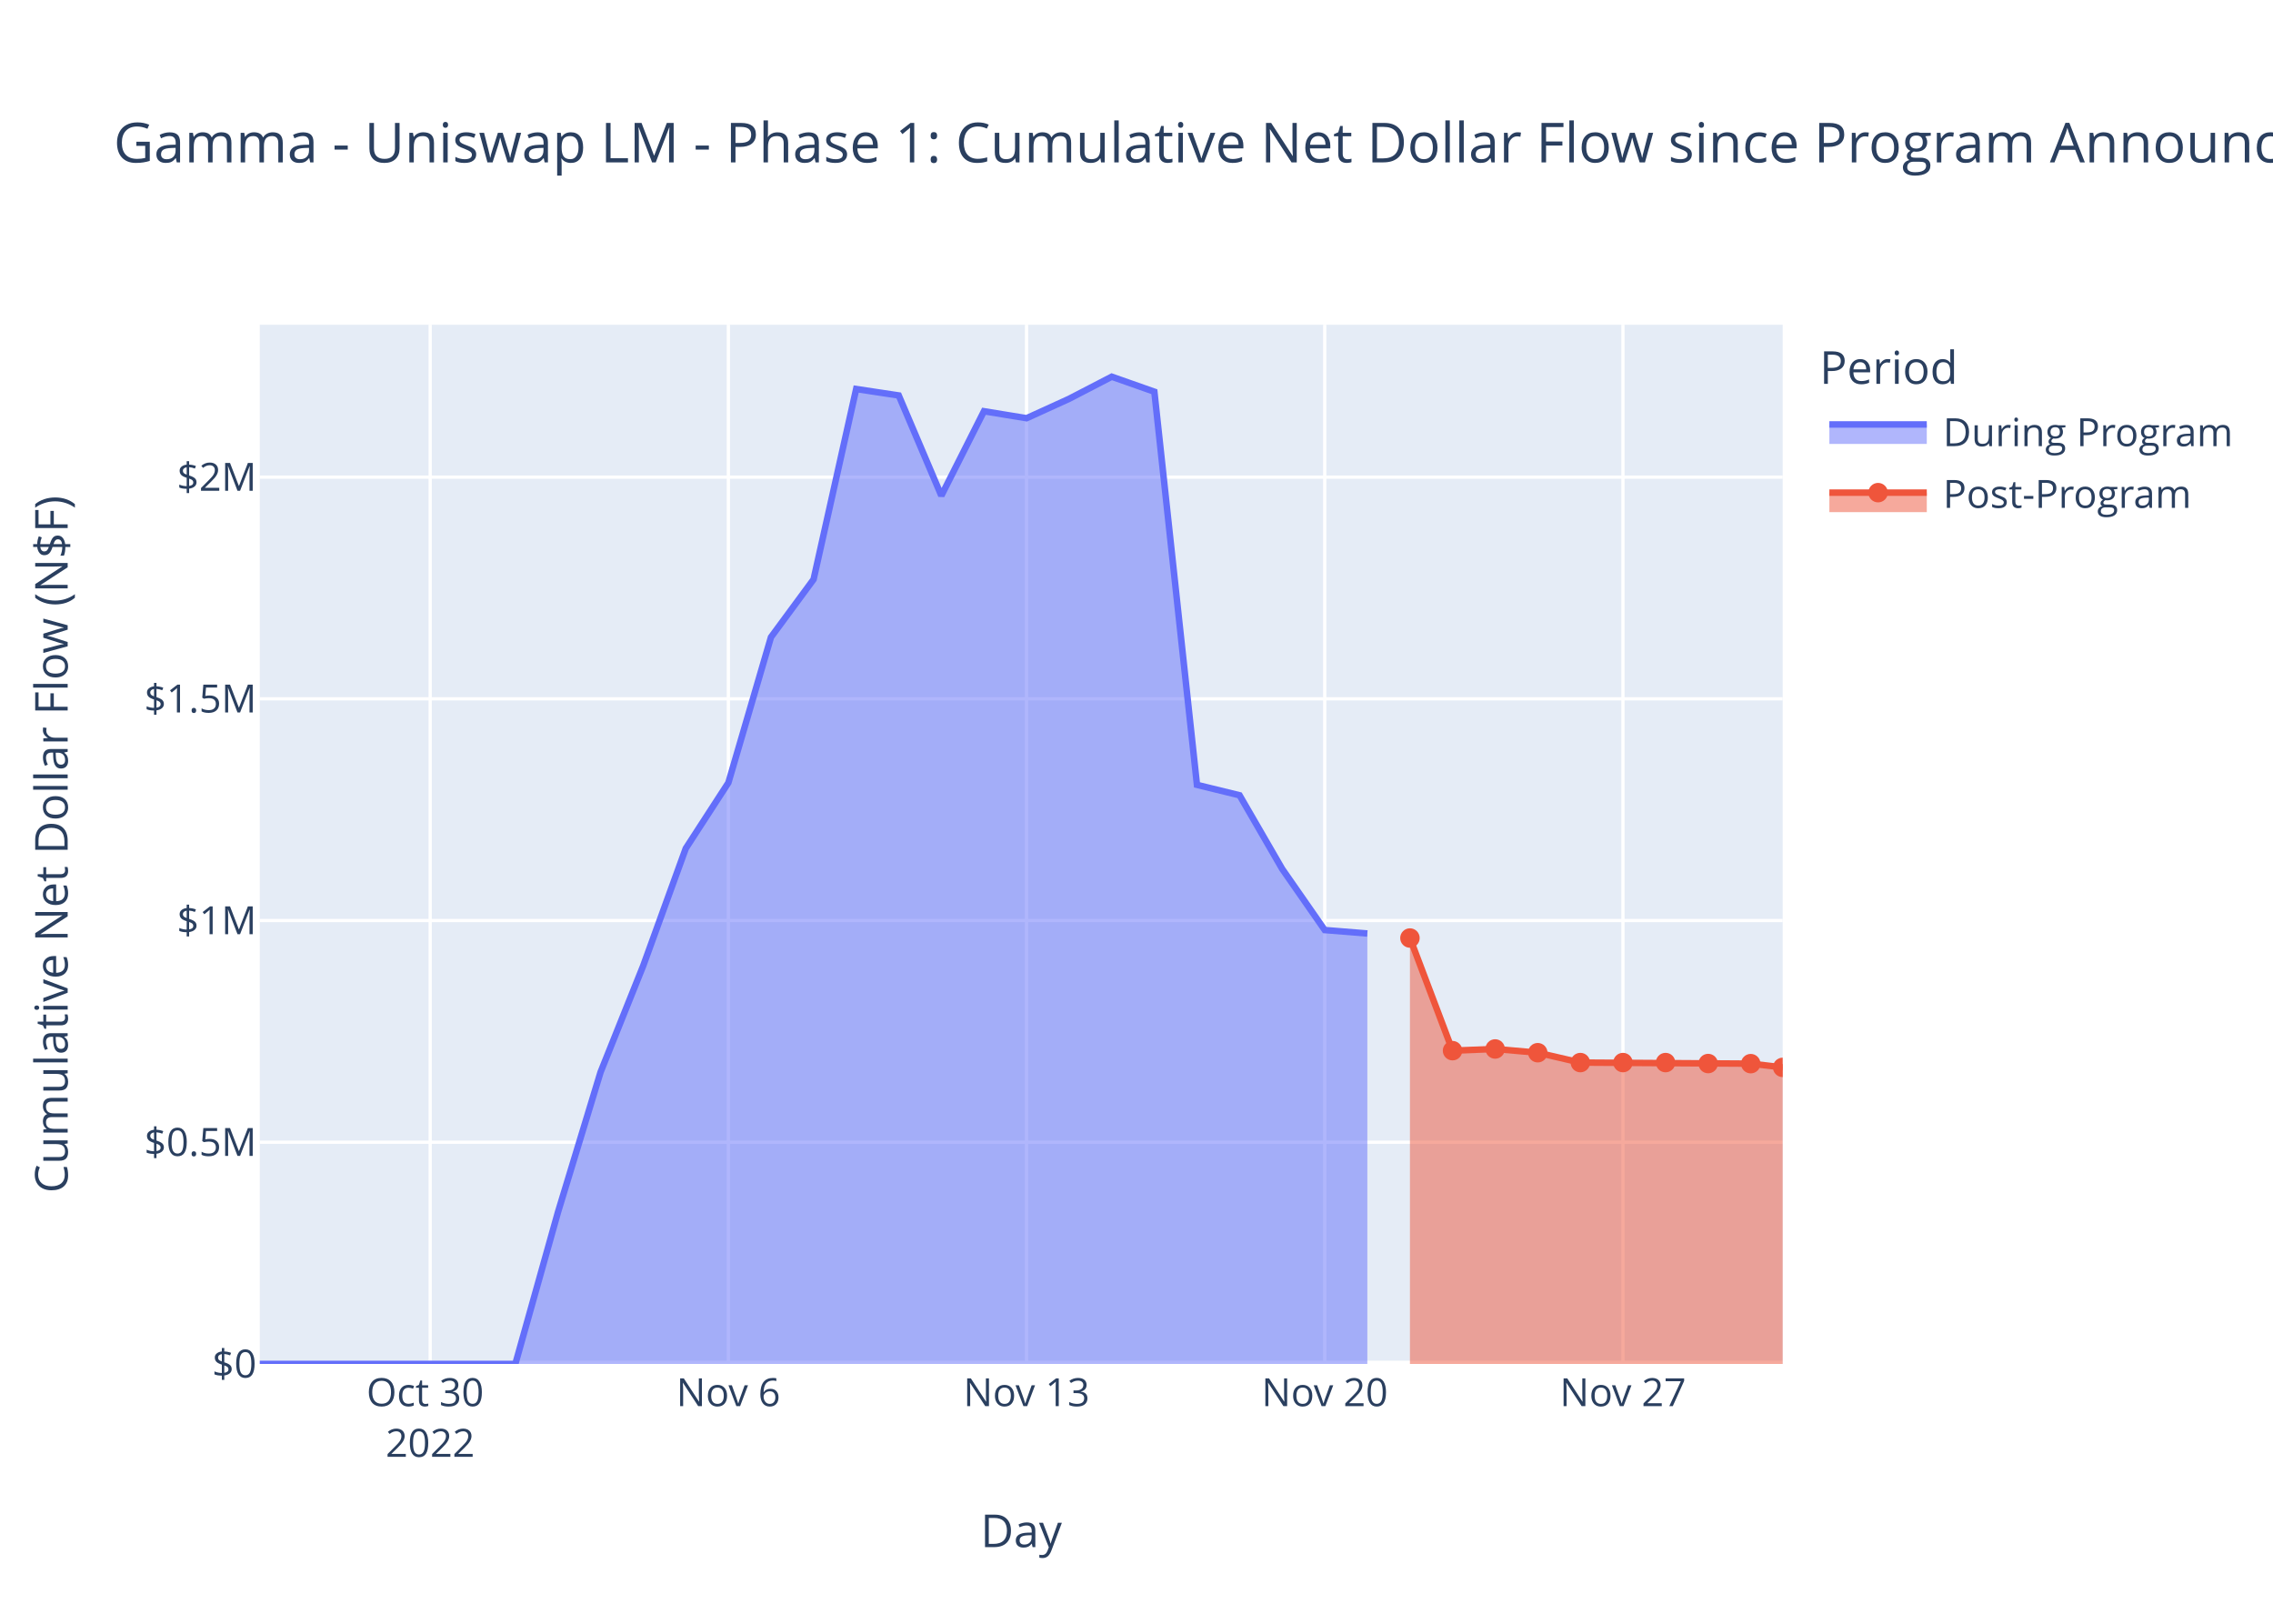
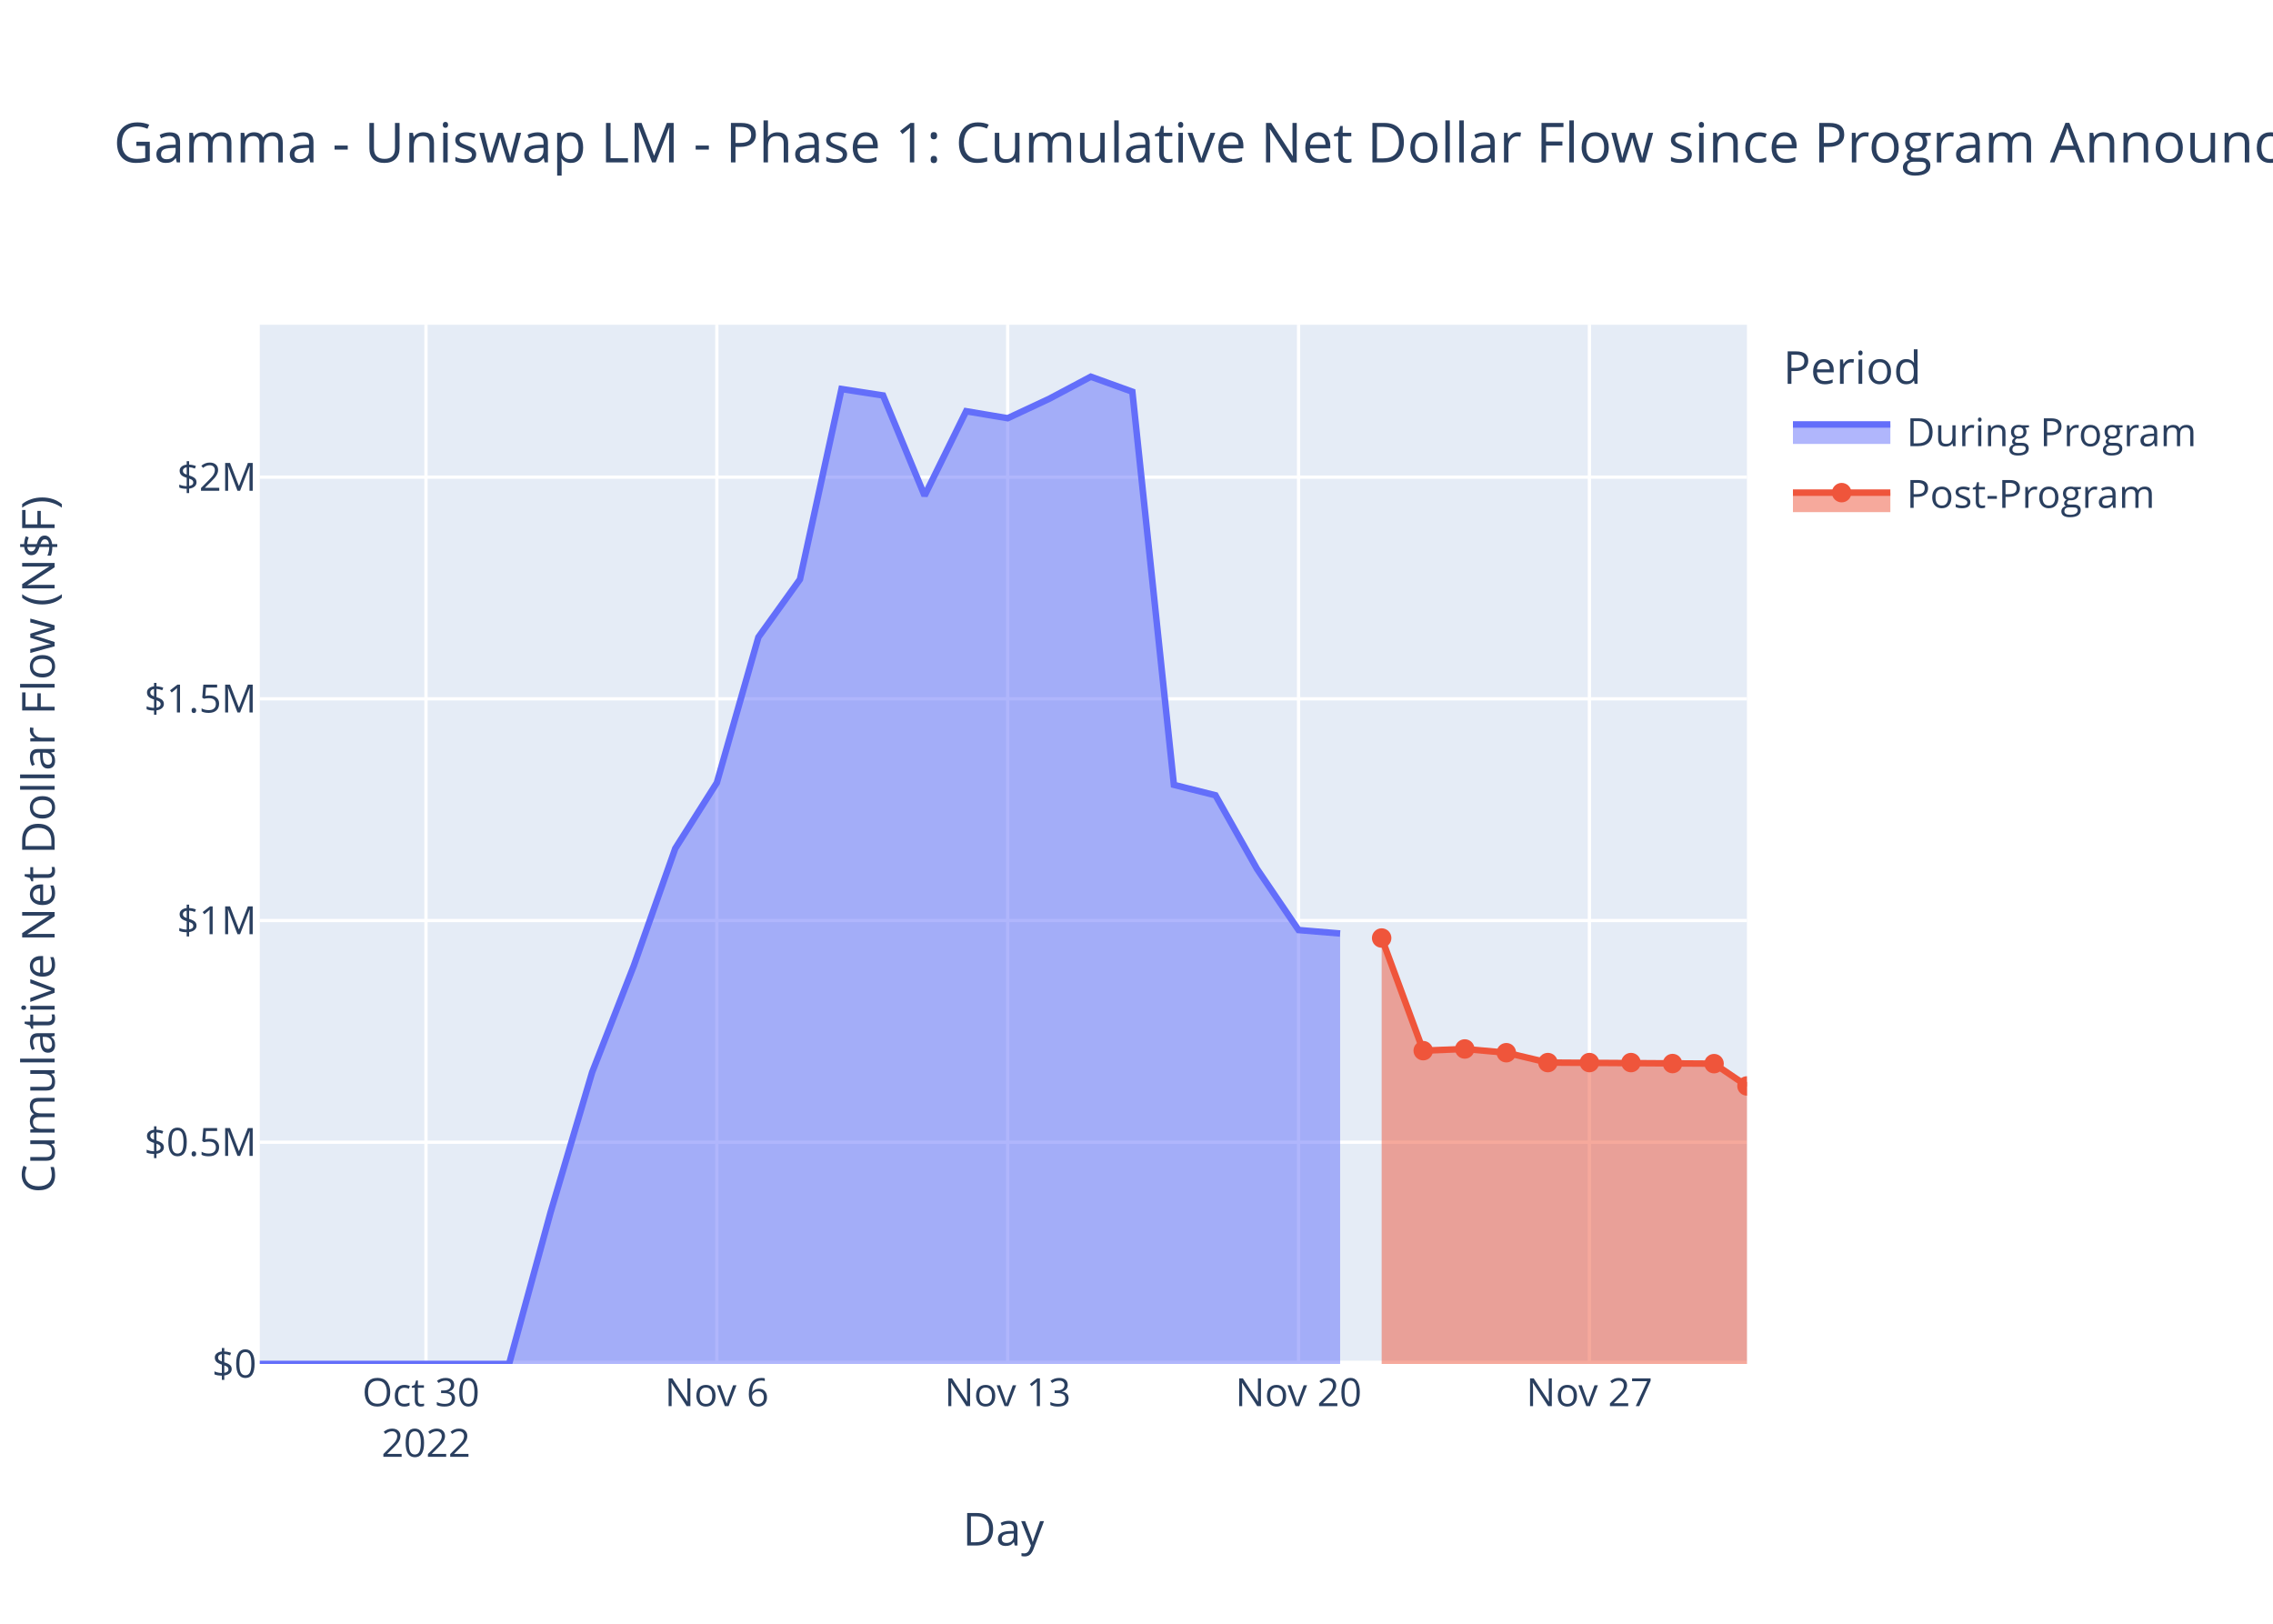
<svg xmlns="http://www.w3.org/2000/svg" class="main-svg" width="700" height="500" style="" viewBox="0 0 700 500">
  <rect x="0" y="0" width="700" height="500" style="fill: rgb(255, 255, 255); fill-opacity: 1;" />
-   <defs id="defs-27f787">
+   <defs id="defs-5e0679">
    <g class="clips">
-       <clipPath id="clip27f787xyplot" class="plotclip">
-         <rect width="469" height="320" />
-       </clipPath>
-       <clipPath class="axesclip" id="clip27f787x">
-         <rect x="80" y="0" width="469" height="500" />
-       </clipPath>
-       <clipPath class="axesclip" id="clip27f787y">
+       <clipPath id="clip5e0679xyplot" class="plotclip">
+         <rect width="458" height="320" />
+       </clipPath>
+       <clipPath class="axesclip" id="clip5e0679x">
+         <rect x="80" y="0" width="458" height="500" />
+       </clipPath>
+       <clipPath class="axesclip" id="clip5e0679y">
        <rect x="0" y="100" width="700" height="320" />
      </clipPath>
-       <clipPath class="axesclip" id="clip27f787xy">
-         <rect x="80" y="100" width="469" height="320" />
+       <clipPath class="axesclip" id="clip5e0679xy">
+         <rect x="80" y="100" width="458" height="320" />
      </clipPath>
    </g>
    <g class="gradients" />
    <g class="patterns" />
  </defs>
  <g class="bglayer">
-     <rect class="bg" x="80" y="100" width="469" height="320" style="fill: rgb(229, 236, 246); fill-opacity: 1; stroke-width: 0;" />
+     <rect class="bg" x="80" y="100" width="458" height="320" style="fill: rgb(229, 236, 246); fill-opacity: 1; stroke-width: 0;" />
  </g>
  <g class="layer-below">
    <g class="imagelayer" />
    <g class="shapelayer" />
  </g>
  <g class="cartesianlayer">
    <g class="subplot xy">
      <g class="layer-subplot">
        <g class="shapelayer" />
        <g class="imagelayer" />
      </g>
      <g class="minor-gridlayer">
        <g class="x" />
        <g class="y" />
      </g>
      <g class="gridlayer">
        <g class="x">
-           <path class="xgrid crisp" transform="translate(132.48,0)" d="M0,100v320" style="stroke: rgb(255, 255, 255); stroke-opacity: 1; stroke-width: 1px;" />
-           <path class="xgrid crisp" transform="translate(224.31,0)" d="M0,100v320" style="stroke: rgb(255, 255, 255); stroke-opacity: 1; stroke-width: 1px;" />
-           <path class="xgrid crisp" transform="translate(316.14,0)" d="M0,100v320" style="stroke: rgb(255, 255, 255); stroke-opacity: 1; stroke-width: 1px;" />
-           <path class="xgrid crisp" transform="translate(407.97,0)" d="M0,100v320" style="stroke: rgb(255, 255, 255); stroke-opacity: 1; stroke-width: 1px;" />
-           <path class="xgrid crisp" transform="translate(499.81,0)" d="M0,100v320" style="stroke: rgb(255, 255, 255); stroke-opacity: 1; stroke-width: 1px;" />
+           <path class="xgrid crisp" transform="translate(131.19,0)" d="M0,100v320" style="stroke: rgb(255, 255, 255); stroke-opacity: 1; stroke-width: 1px;" />
+           <path class="xgrid crisp" transform="translate(220.76,0)" d="M0,100v320" style="stroke: rgb(255, 255, 255); stroke-opacity: 1; stroke-width: 1px;" />
+           <path class="xgrid crisp" transform="translate(310.33,0)" d="M0,100v320" style="stroke: rgb(255, 255, 255); stroke-opacity: 1; stroke-width: 1px;" />
+           <path class="xgrid crisp" transform="translate(399.91,0)" d="M0,100v320" style="stroke: rgb(255, 255, 255); stroke-opacity: 1; stroke-width: 1px;" />
+           <path class="xgrid crisp" transform="translate(489.48,0)" d="M0,100v320" style="stroke: rgb(255, 255, 255); stroke-opacity: 1; stroke-width: 1px;" />
        </g>
        <g class="y">
-           <path class="ygrid crisp" transform="translate(0,351.73)" d="M80,0h469" style="stroke: rgb(255, 255, 255); stroke-opacity: 1; stroke-width: 1px;" />
-           <path class="ygrid crisp" transform="translate(0,283.46)" d="M80,0h469" style="stroke: rgb(255, 255, 255); stroke-opacity: 1; stroke-width: 1px;" />
-           <path class="ygrid crisp" transform="translate(0,215.19)" d="M80,0h469" style="stroke: rgb(255, 255, 255); stroke-opacity: 1; stroke-width: 1px;" />
-           <path class="ygrid crisp" transform="translate(0,146.92)" d="M80,0h469" style="stroke: rgb(255, 255, 255); stroke-opacity: 1; stroke-width: 1px;" />
+           <path class="ygrid crisp" transform="translate(0,351.73)" d="M80,0h458" style="stroke: rgb(255, 255, 255); stroke-opacity: 1; stroke-width: 1px;" />
+           <path class="ygrid crisp" transform="translate(0,283.46)" d="M80,0h458" style="stroke: rgb(255, 255, 255); stroke-opacity: 1; stroke-width: 1px;" />
+           <path class="ygrid crisp" transform="translate(0,215.19)" d="M80,0h458" style="stroke: rgb(255, 255, 255); stroke-opacity: 1; stroke-width: 1px;" />
+           <path class="ygrid crisp" transform="translate(0,146.92)" d="M80,0h458" style="stroke: rgb(255, 255, 255); stroke-opacity: 1; stroke-width: 1px;" />
        </g>
      </g>
      <g class="zerolinelayer">
-         <path class="yzl zl crisp" transform="translate(0,420)" d="M80,0h469" style="stroke: rgb(255, 255, 255); stroke-opacity: 1; stroke-width: 2px;" />
+         <path class="yzl zl crisp" transform="translate(0,420)" d="M80,0h458" style="stroke: rgb(255, 255, 255); stroke-opacity: 1; stroke-width: 2px;" />
      </g>
      <path class="xlines-below" />
      <path class="ylines-below" />
      <g class="overlines-below" />
      <g class="xaxislayer-below" />
      <g class="yaxislayer-below" />
      <g class="overaxes-below" />
-       <g class="plot" transform="translate(80,100)" clip-path="url(#clip27f787xyplot)">
+       <g class="plot" transform="translate(80,100)" clip-path="url(#clip5e0679xyplot)">
        <g class="scatterlayer mlayer">
-           <g class="trace scatter trace0ddb67" style="stroke-miterlimit: 2;">
+           <g class="trace scatter trace186896" style="stroke-miterlimit: 2;">
            <g class="fills">
              <g>
-                 <path class="js-fill" d="M341.09,320L0,320L0,320L78.71,319.99L91.83,273.28L104.95,230.15L118.07,197.42L131.19,161.26L144.31,141.03L157.43,96.21L170.55,78.41L183.67,19.79L196.78,21.77L209.9,52.63L223.02,26.63L236.14,28.78L249.26,22.8L262.38,16L275.5,20.62L288.62,141.68L301.74,144.89L314.86,167.56L327.97,186.39L341.09,187.45" style="fill: rgb(99, 110, 250); fill-opacity: 0.5; stroke-width: 0;" />
+                 <path class="js-fill" d="M332.71,320L0,320L0,320L76.78,319.99L89.57,273.28L102.37,230.15L115.17,197.42L127.96,161.26L140.76,141.03L153.56,96.21L166.35,78.41L179.15,19.79L191.95,21.77L204.74,52.63L217.54,26.63L230.33,28.78L243.13,22.8L255.93,16L268.72,20.62L281.52,141.68L294.32,144.89L307.11,167.56L319.91,186.39L332.71,187.45" style="fill: rgb(99, 110, 250); fill-opacity: 0.5; stroke-width: 0;" />
              </g>
            </g>
            <g class="errorbars" />
            <g class="lines">
-               <path class="js-line" d="M0,320L78.71,319.99L91.83,273.28L104.95,230.15L118.07,197.42L131.19,161.26L144.31,141.03L157.43,96.21L170.55,78.41L183.67,19.79L196.78,21.77L209.9,52.63L223.02,26.63L236.14,28.78L249.26,22.8L262.38,16L275.5,20.62L288.62,141.68L301.74,144.89L314.86,167.56L327.97,186.39L341.09,187.45" style="vector-effect: non-scaling-stroke; fill: none; stroke: rgb(99, 110, 250); stroke-opacity: 1; stroke-width: 2px; opacity: 1;" />
+               <path class="js-line" d="M0,320L76.78,319.99L89.57,273.28L102.37,230.15L115.17,197.42L127.96,161.26L140.76,141.03L153.56,96.21L166.35,78.41L179.15,19.79L191.95,21.77L204.74,52.63L217.54,26.63L230.33,28.78L243.13,22.8L255.93,16L268.72,20.62L281.52,141.68L294.32,144.89L307.11,167.56L319.91,186.39L332.71,187.45" style="vector-effect: non-scaling-stroke; fill: none; stroke: rgb(99, 110, 250); stroke-opacity: 1; stroke-width: 2px; opacity: 1;" />
            </g>
            <g class="points" />
            <g class="text" />
          </g>
-           <g class="trace scatter tracedce868" style="stroke-miterlimit: 2;">
+           <g class="trace scatter trace2d0f8d" style="stroke-miterlimit: 2;">
            <g class="fills">
              <g>
-                 <path class="js-fill" d="M469,320L354.21,320L354.21,188.85L367.33,223.53L380.45,223.01L393.57,224.16L406.69,227.2L459.16,227.53L469,228.68" style="fill: rgb(239, 85, 59); fill-opacity: 0.5; stroke-width: 0;" />
+                 <path class="js-fill" d="M458,320L345.5,320L345.5,188.85L358.3,223.53L371.09,223.01L383.89,224.16L396.69,227.2L447.87,227.53L458,234.4" style="fill: rgb(239, 85, 59); fill-opacity: 0.5; stroke-width: 0;" />
              </g>
            </g>
            <g class="errorbars" />
            <g class="lines">
-               <path class="js-line" d="M354.21,188.85L367.33,223.53L380.45,223.01L393.57,224.16L406.69,227.2L459.16,227.53L469,228.68" style="vector-effect: non-scaling-stroke; fill: none; stroke: rgb(239, 85, 59); stroke-opacity: 1; stroke-width: 2px; opacity: 1;" />
+               <path class="js-line" d="M345.5,188.85L358.3,223.53L371.09,223.01L383.89,224.16L396.69,227.2L447.87,227.53L458,234.4" style="vector-effect: non-scaling-stroke; fill: none; stroke: rgb(239, 85, 59); stroke-opacity: 1; stroke-width: 2px; opacity: 1;" />
            </g>
            <g class="points">
-               <path class="point" transform="translate(354.21,188.85)" d="M3,0A3,3 0 1,1 0,-3A3,3 0 0,1 3,0Z" style="opacity: 1; stroke-width: 0px; fill: rgb(239, 85, 59); fill-opacity: 1;" />
-               <path class="point" transform="translate(367.33,223.53)" d="M3,0A3,3 0 1,1 0,-3A3,3 0 0,1 3,0Z" style="opacity: 1; stroke-width: 0px; fill: rgb(239, 85, 59); fill-opacity: 1;" />
-               <path class="point" transform="translate(380.45,223.01)" d="M3,0A3,3 0 1,1 0,-3A3,3 0 0,1 3,0Z" style="opacity: 1; stroke-width: 0px; fill: rgb(239, 85, 59); fill-opacity: 1;" />
-               <path class="point" transform="translate(393.57,224.16)" d="M3,0A3,3 0 1,1 0,-3A3,3 0 0,1 3,0Z" style="opacity: 1; stroke-width: 0px; fill: rgb(239, 85, 59); fill-opacity: 1;" />
-               <path class="point" transform="translate(406.69,227.2)" d="M3,0A3,3 0 1,1 0,-3A3,3 0 0,1 3,0Z" style="opacity: 1; stroke-width: 0px; fill: rgb(239, 85, 59); fill-opacity: 1;" />
-               <path class="point" transform="translate(419.81,227.2)" d="M3,0A3,3 0 1,1 0,-3A3,3 0 0,1 3,0Z" style="opacity: 1; stroke-width: 0px; fill: rgb(239, 85, 59); fill-opacity: 1;" />
-               <path class="point" transform="translate(432.93,227.2)" d="M3,0A3,3 0 1,1 0,-3A3,3 0 0,1 3,0Z" style="opacity: 1; stroke-width: 0px; fill: rgb(239, 85, 59); fill-opacity: 1;" />
-               <path class="point" transform="translate(446.05,227.5)" d="M3,0A3,3 0 1,1 0,-3A3,3 0 0,1 3,0Z" style="opacity: 1; stroke-width: 0px; fill: rgb(239, 85, 59); fill-opacity: 1;" />
-               <path class="point" transform="translate(459.16,227.53)" d="M3,0A3,3 0 1,1 0,-3A3,3 0 0,1 3,0Z" style="opacity: 1; stroke-width: 0px; fill: rgb(239, 85, 59); fill-opacity: 1;" />
-               <path class="point" transform="translate(469,228.68)" d="M3,0A3,3 0 1,1 0,-3A3,3 0 0,1 3,0Z" style="opacity: 1; stroke-width: 0px; fill: rgb(239, 85, 59); fill-opacity: 1;" />
+               <path class="point" transform="translate(345.5,188.85)" d="M3,0A3,3 0 1,1 0,-3A3,3 0 0,1 3,0Z" style="opacity: 1; stroke-width: 0px; fill: rgb(239, 85, 59); fill-opacity: 1;" />
+               <path class="point" transform="translate(358.3,223.53)" d="M3,0A3,3 0 1,1 0,-3A3,3 0 0,1 3,0Z" style="opacity: 1; stroke-width: 0px; fill: rgb(239, 85, 59); fill-opacity: 1;" />
+               <path class="point" transform="translate(371.09,223.01)" d="M3,0A3,3 0 1,1 0,-3A3,3 0 0,1 3,0Z" style="opacity: 1; stroke-width: 0px; fill: rgb(239, 85, 59); fill-opacity: 1;" />
+               <path class="point" transform="translate(383.89,224.16)" d="M3,0A3,3 0 1,1 0,-3A3,3 0 0,1 3,0Z" style="opacity: 1; stroke-width: 0px; fill: rgb(239, 85, 59); fill-opacity: 1;" />
+               <path class="point" transform="translate(396.69,227.2)" d="M3,0A3,3 0 1,1 0,-3A3,3 0 0,1 3,0Z" style="opacity: 1; stroke-width: 0px; fill: rgb(239, 85, 59); fill-opacity: 1;" />
+               <path class="point" transform="translate(409.48,227.2)" d="M3,0A3,3 0 1,1 0,-3A3,3 0 0,1 3,0Z" style="opacity: 1; stroke-width: 0px; fill: rgb(239, 85, 59); fill-opacity: 1;" />
+               <path class="point" transform="translate(422.28,227.2)" d="M3,0A3,3 0 1,1 0,-3A3,3 0 0,1 3,0Z" style="opacity: 1; stroke-width: 0px; fill: rgb(239, 85, 59); fill-opacity: 1;" />
+               <path class="point" transform="translate(435.08,227.5)" d="M3,0A3,3 0 1,1 0,-3A3,3 0 0,1 3,0Z" style="opacity: 1; stroke-width: 0px; fill: rgb(239, 85, 59); fill-opacity: 1;" />
+               <path class="point" transform="translate(447.87,227.53)" d="M3,0A3,3 0 1,1 0,-3A3,3 0 0,1 3,0Z" style="opacity: 1; stroke-width: 0px; fill: rgb(239, 85, 59); fill-opacity: 1;" />
+               <path class="point" transform="translate(458,234.4)" d="M3,0A3,3 0 1,1 0,-3A3,3 0 0,1 3,0Z" style="opacity: 1; stroke-width: 0px; fill: rgb(239, 85, 59); fill-opacity: 1;" />
            </g>
            <g class="text" />
          </g>
        </g>
      </g>
      <g class="overplot" />
      <path class="xlines-above crisp" d="M0,0" style="fill: none;" />
      <path class="ylines-above crisp" d="M0,0" style="fill: none;" />
      <g class="overlines-above" />
      <g class="xaxislayer-above">
        <g class="xtick">
-           <text text-anchor="middle" x="0" y="433" transform="translate(132.48,0)" style="font-family: 'Open Sans', verdana, arial, sans-serif; font-size: 12px; fill: rgb(42, 63, 95); fill-opacity: 1; white-space: pre; opacity: 1;">
+           <text text-anchor="middle" x="0" y="433" transform="translate(131.19,0)" style="font-family: 'Open Sans', verdana, arial, sans-serif; font-size: 12px; fill: rgb(42, 63, 95); fill-opacity: 1; white-space: pre; opacity: 1;">
            <tspan class="line" dy="0em" x="0" y="433">Oct 30</tspan>
            <tspan class="line" dy="1.3em" x="0" y="433">2022</tspan>
          </text>
        </g>
        <g class="xtick">
-           <text text-anchor="middle" x="0" y="433" style="font-family: 'Open Sans', verdana, arial, sans-serif; font-size: 12px; fill: rgb(42, 63, 95); fill-opacity: 1; white-space: pre; opacity: 1;" transform="translate(224.31,0)">Nov 6</text>
-         </g>
-         <g class="xtick">
-           <text text-anchor="middle" x="0" y="433" style="font-family: 'Open Sans', verdana, arial, sans-serif; font-size: 12px; fill: rgb(42, 63, 95); fill-opacity: 1; white-space: pre; opacity: 1;" transform="translate(316.14,0)">Nov 13</text>
-         </g>
-         <g class="xtick">
-           <text text-anchor="middle" x="0" y="433" style="font-family: 'Open Sans', verdana, arial, sans-serif; font-size: 12px; fill: rgb(42, 63, 95); fill-opacity: 1; white-space: pre; opacity: 1;" transform="translate(407.97,0)">Nov 20</text>
-         </g>
-         <g class="xtick">
-           <text text-anchor="middle" x="0" y="433" style="font-family: 'Open Sans', verdana, arial, sans-serif; font-size: 12px; fill: rgb(42, 63, 95); fill-opacity: 1; white-space: pre; opacity: 1;" transform="translate(499.81,0)">Nov 27</text>
+           <text text-anchor="middle" x="0" y="433" style="font-family: 'Open Sans', verdana, arial, sans-serif; font-size: 12px; fill: rgb(42, 63, 95); fill-opacity: 1; white-space: pre; opacity: 1;" transform="translate(220.76,0)">Nov 6</text>
+         </g>
+         <g class="xtick">
+           <text text-anchor="middle" x="0" y="433" style="font-family: 'Open Sans', verdana, arial, sans-serif; font-size: 12px; fill: rgb(42, 63, 95); fill-opacity: 1; white-space: pre; opacity: 1;" transform="translate(310.33,0)">Nov 13</text>
+         </g>
+         <g class="xtick">
+           <text text-anchor="middle" x="0" y="433" style="font-family: 'Open Sans', verdana, arial, sans-serif; font-size: 12px; fill: rgb(42, 63, 95); fill-opacity: 1; white-space: pre; opacity: 1;" transform="translate(399.91,0)">Nov 20</text>
+         </g>
+         <g class="xtick">
+           <text text-anchor="middle" x="0" y="433" style="font-family: 'Open Sans', verdana, arial, sans-serif; font-size: 12px; fill: rgb(42, 63, 95); fill-opacity: 1; white-space: pre; opacity: 1;" transform="translate(489.48,0)">Nov 27</text>
        </g>
      </g>
      <g class="yaxislayer-above">
        <g class="ytick">
          <text text-anchor="end" x="79" y="4.2" transform="translate(0,420)" style="font-family: 'Open Sans', verdana, arial, sans-serif; font-size: 12px; fill: rgb(42, 63, 95); fill-opacity: 1; white-space: pre; opacity: 1;">$0</text>
        </g>
        <g class="ytick">
          <text text-anchor="end" x="79" y="4.2" style="font-family: 'Open Sans', verdana, arial, sans-serif; font-size: 12px; fill: rgb(42, 63, 95); fill-opacity: 1; white-space: pre; opacity: 1;" transform="translate(0,351.73)">$0.5M</text>
        </g>
        <g class="ytick">
          <text text-anchor="end" x="79" y="4.2" style="font-family: 'Open Sans', verdana, arial, sans-serif; font-size: 12px; fill: rgb(42, 63, 95); fill-opacity: 1; white-space: pre; opacity: 1;" transform="translate(0,283.46)">$1M</text>
        </g>
        <g class="ytick">
          <text text-anchor="end" x="79" y="4.2" style="font-family: 'Open Sans', verdana, arial, sans-serif; font-size: 12px; fill: rgb(42, 63, 95); fill-opacity: 1; white-space: pre; opacity: 1;" transform="translate(0,215.19)">$1.5M</text>
        </g>
        <g class="ytick">
          <text text-anchor="end" x="79" y="4.2" style="font-family: 'Open Sans', verdana, arial, sans-serif; font-size: 12px; fill: rgb(42, 63, 95); fill-opacity: 1; white-space: pre; opacity: 1;" transform="translate(0,146.92)">$2M</text>
        </g>
      </g>
      <g class="overaxes-above" />
    </g>
  </g>
  <g class="polarlayer" />
  <g class="smithlayer" />
  <g class="ternarylayer" />
  <g class="geolayer" />
  <g class="funnelarealayer" />
  <g class="pielayer" />
  <g class="iciclelayer" />
  <g class="treemaplayer" />
  <g class="sunburstlayer" />
  <g class="glimages" />
-   <defs id="topdefs-27f787">
+   <defs id="topdefs-5e0679">
    <g class="clips" />
-     <clipPath id="legend27f787">
-       <rect width="130" height="67" x="0" y="0" />
+     <clipPath id="legend5e0679">
+       <rect width="141" height="67" x="0" y="0" />
    </clipPath>
  </defs>
  <g class="layer-above">
    <g class="imagelayer" />
    <g class="shapelayer" />
  </g>
  <g class="infolayer">
-     <g class="legend" pointer-events="all" transform="translate(558.38,100)">
-       <rect class="bg" shape-rendering="crispEdges" width="130" height="67" x="0" y="0" style="stroke: rgb(68, 68, 68); stroke-opacity: 1; fill: rgb(255, 255, 255); fill-opacity: 1; stroke-width: 0px;" />
-       <g class="scrollbox" transform="" clip-path="url(#legend27f787)">
+     <g class="legend" pointer-events="all" transform="translate(547.16,100)">
+       <rect class="bg" shape-rendering="crispEdges" width="141" height="67" x="0" y="0" style="stroke: rgb(68, 68, 68); stroke-opacity: 1; fill: rgb(255, 255, 255); fill-opacity: 1; stroke-width: 0px;" />
+       <g class="scrollbox" transform="" clip-path="url(#legend5e0679)">
        <text class="legendtitletext" text-anchor="start" x="2" y="18.2" style="font-family: 'Open Sans', verdana, arial, sans-serif; font-size: 14px; fill: rgb(42, 63, 95); fill-opacity: 1; white-space: pre;">Period</text>
        <g class="groups">
          <g class="traces" transform="translate(0,32.7)" style="opacity: 1;">
            <text class="legendtext" text-anchor="start" x="40" y="4.68" style="font-family: 'Open Sans', verdana, arial, sans-serif; font-size: 12px; fill: rgb(42, 63, 95); fill-opacity: 1; white-space: pre;">During Program</text>
            <g class="layers">
              <g class="legendfill">
                <path class="js-fill" d="M5,-2h30v6h-30z" style="stroke-width: 0; fill: rgb(99, 110, 250); fill-opacity: 0.5;" />
              </g>
              <g class="legendlines">
                <path class="js-line" d="M5,-2h30" style="fill: none; stroke: rgb(99, 110, 250); stroke-opacity: 1; stroke-width: 2px;" />
              </g>
              <g class="legendsymbols">
                <g class="legendpoints" />
              </g>
            </g>
-             <rect class="legendtoggle" x="0" y="-9.5" width="124.703" height="19" style="fill: rgb(0, 0, 0); fill-opacity: 0;" />
+             <rect class="legendtoggle" x="0" y="-9.5" width="135.672" height="19" style="fill: rgb(0, 0, 0); fill-opacity: 0;" />
          </g>
          <g class="traces" transform="translate(0,51.7)" style="opacity: 1;">
            <text class="legendtext" text-anchor="start" x="40" y="4.68" style="font-family: 'Open Sans', verdana, arial, sans-serif; font-size: 12px; fill: rgb(42, 63, 95); fill-opacity: 1; white-space: pre;">Post-Program</text>
            <g class="layers">
              <g class="legendfill">
                <path class="js-fill" d="M5,0h30v6h-30z" style="stroke-width: 0; fill: rgb(239, 85, 59); fill-opacity: 0.5;" />
              </g>
              <g class="legendlines">
                <path class="js-line" d="M5,0h30" style="fill: none; stroke: rgb(239, 85, 59); stroke-opacity: 1; stroke-width: 2px;" />
              </g>
              <g class="legendsymbols">
                <g class="legendpoints">
                  <path class="scatterpts" transform="translate(20,0)" d="M3,0A3,3 0 1,1 0,-3A3,3 0 0,1 3,0Z" style="opacity: 1; stroke-width: 0px; fill: rgb(239, 85, 59); fill-opacity: 1;" />
                </g>
              </g>
            </g>
-             <rect class="legendtoggle" x="0" y="-9.5" width="124.703" height="19" style="fill: rgb(0, 0, 0); fill-opacity: 0;" />
+             <rect class="legendtoggle" x="0" y="-9.5" width="135.672" height="19" style="fill: rgb(0, 0, 0); fill-opacity: 0;" />
          </g>
        </g>
      </g>
      <rect class="scrollbar" rx="20" ry="3" width="0" height="0" x="0" y="0" style="fill: rgb(128, 139, 164); fill-opacity: 1;" />
    </g>
    <g class="g-gtitle">
      <text class="gtitle" x="35" y="50" text-anchor="start" dy="0em" style="font-family: 'Open Sans', verdana, arial, sans-serif; font-size: 17px; fill: rgb(42, 63, 95); opacity: 1; font-weight: normal; white-space: pre;">Gamma - Uniswap LM - Phase 1: Cumulative Net Dollar Flow since Program Announcement</text>
    </g>
    <g class="g-xtitle">
-       <text class="xtitle" x="314.5" y="476.409" text-anchor="middle" style="font-family: 'Open Sans', verdana, arial, sans-serif; font-size: 14px; fill: rgb(42, 63, 95); opacity: 1; font-weight: normal; white-space: pre;">Day</text>
+       <text class="xtitle" x="309" y="475.909" text-anchor="middle" style="font-family: 'Open Sans', verdana, arial, sans-serif; font-size: 14px; fill: rgb(42, 63, 95); opacity: 1; font-weight: normal; white-space: pre;">Day</text>
    </g>
    <g class="g-ytitle">
-       <text class="ytitle" transform="rotate(-90,20.84063,260)" x="20.841" y="260" text-anchor="middle" style="font-family: 'Open Sans', verdana, arial, sans-serif; font-size: 14px; fill: rgb(42, 63, 95); opacity: 1; font-weight: normal; white-space: pre;">Cumulative Net Dollar Flow (N$F)</text>
+       <text class="ytitle" transform="rotate(-90,16.825,260)" x="16.825" y="260" text-anchor="middle" style="font-family: 'Open Sans', verdana, arial, sans-serif; font-size: 14px; fill: rgb(42, 63, 95); opacity: 1; font-weight: normal; white-space: pre;">Cumulative Net Dollar Flow (N$F)</text>
    </g>
  </g>
</svg>
